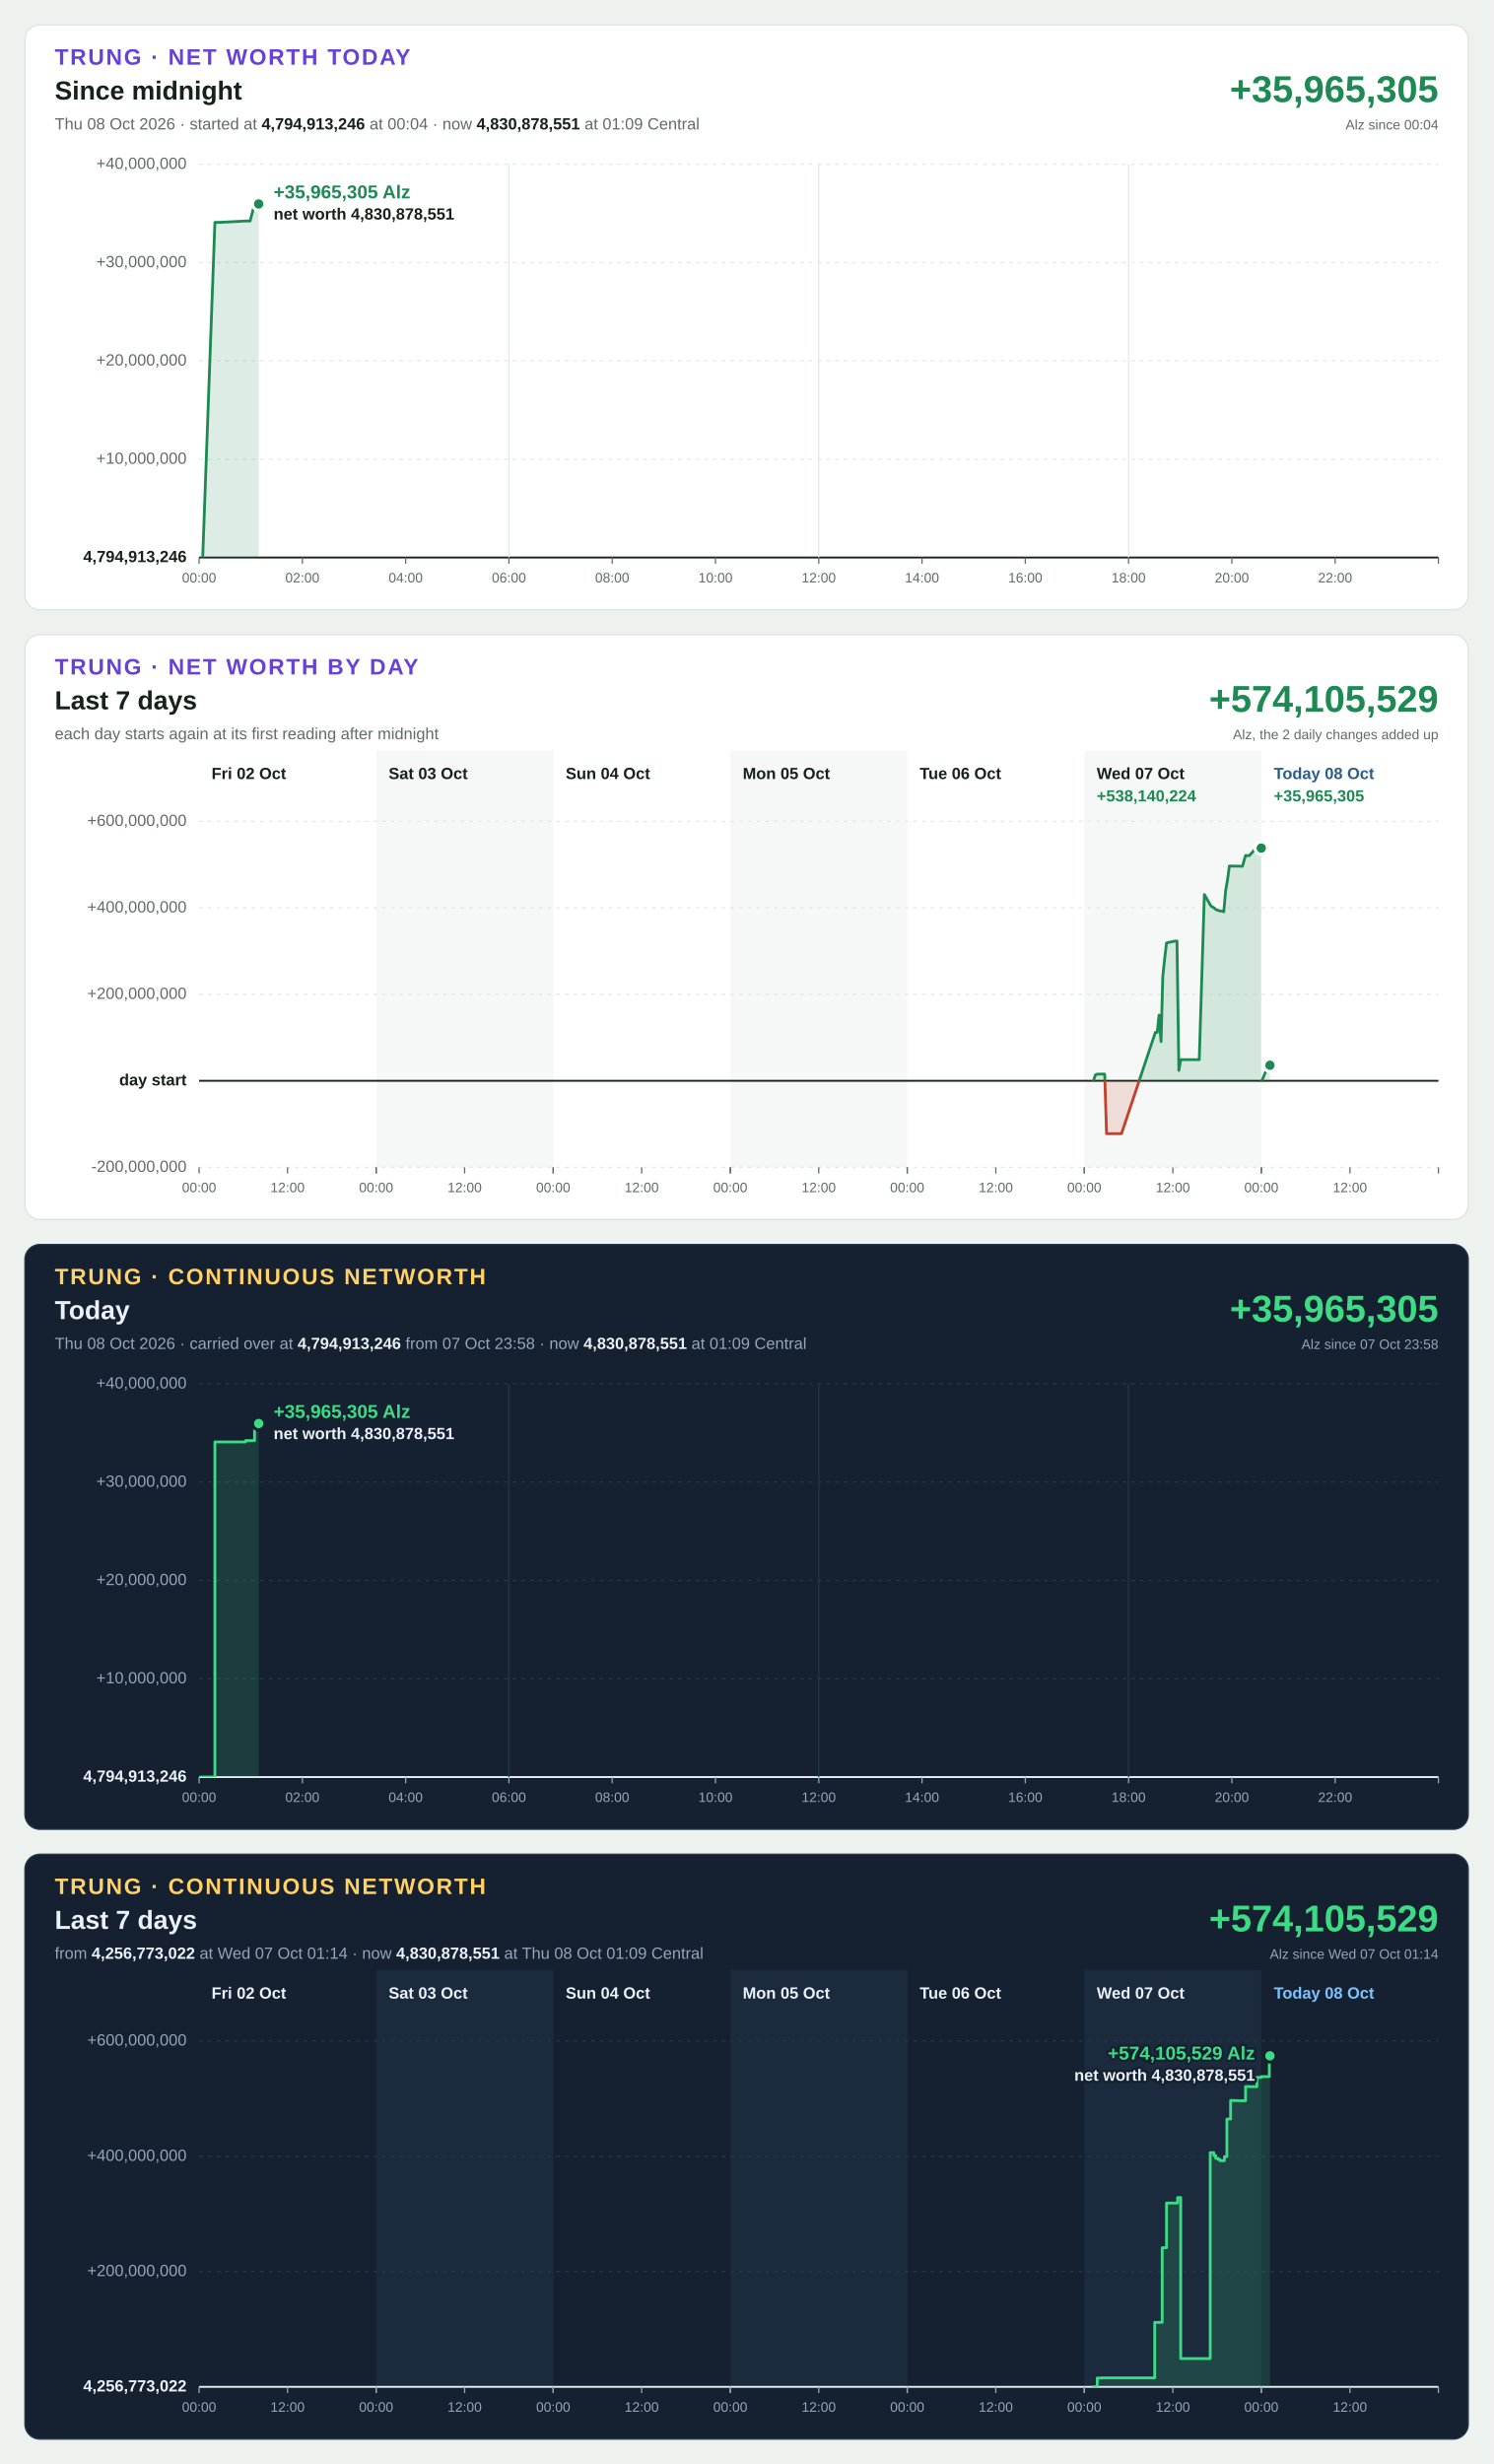
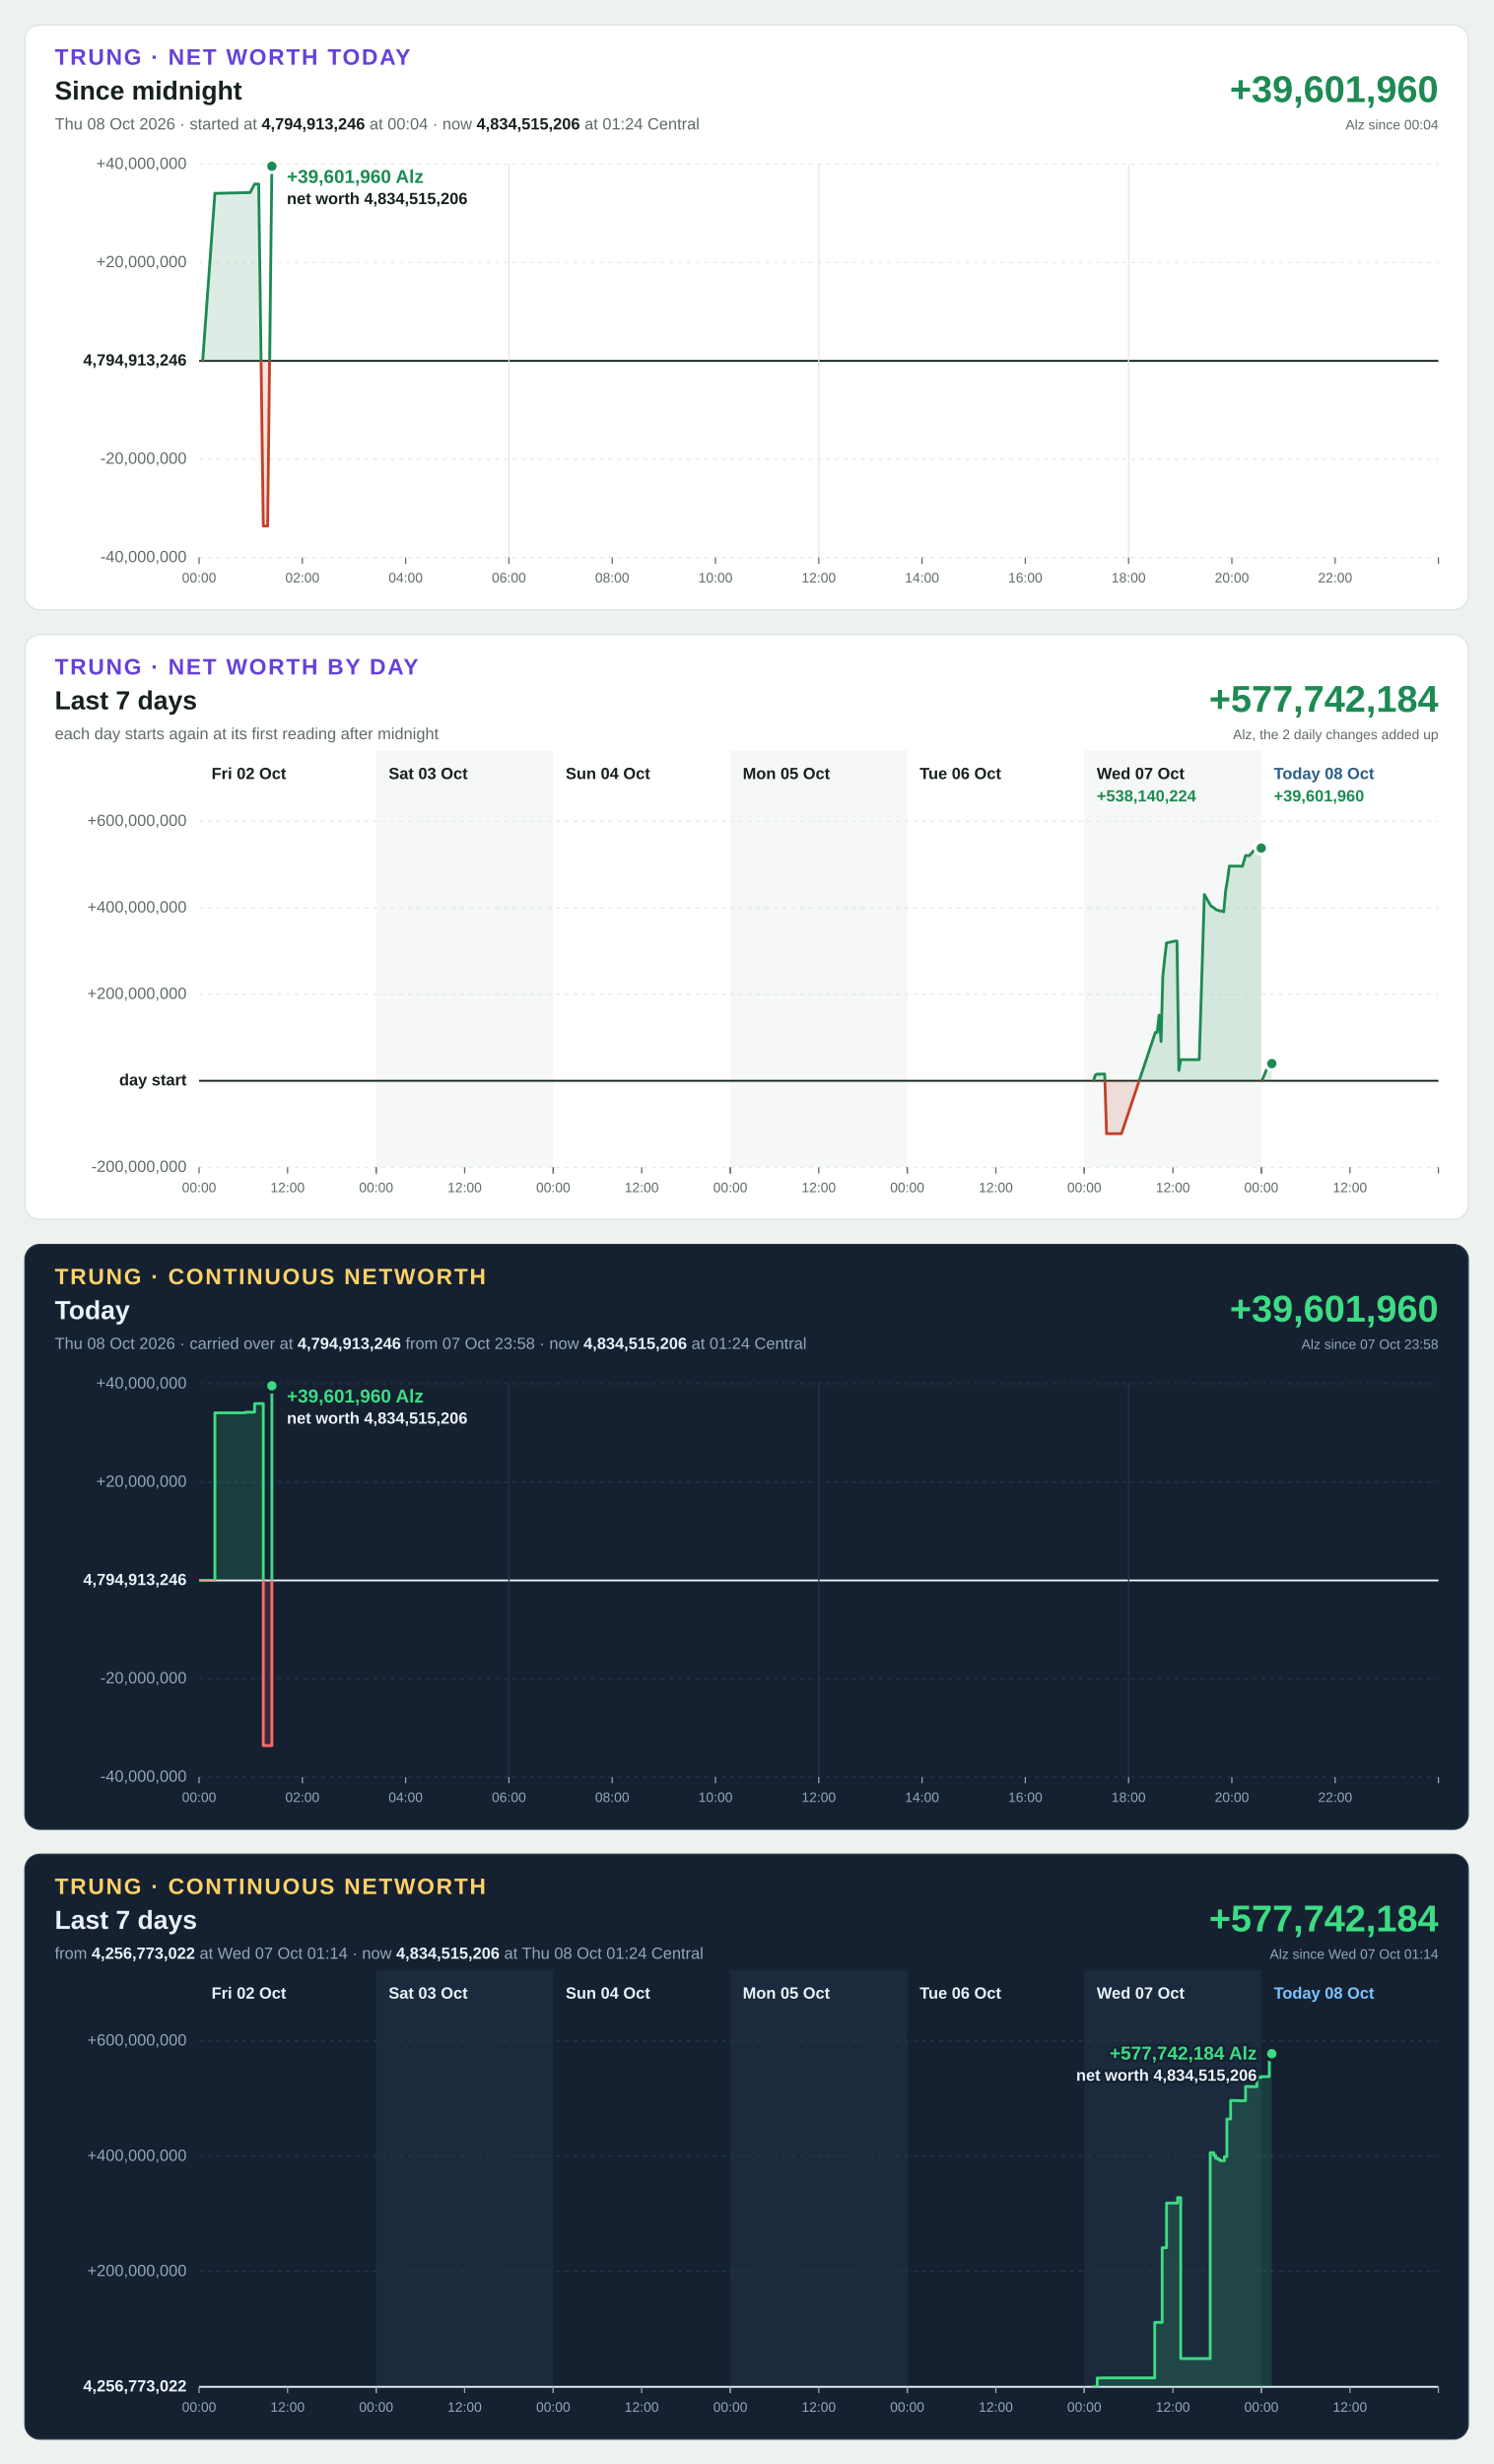
<svg xmlns="http://www.w3.org/2000/svg" width="1200" height="1980" viewBox="0 0 1200 1980" font-family="Segoe UI, Helvetica Neue, Arial, sans-serif" font-size="13" style="font-variant-numeric: tabular-nums">
  <rect width="1200" height="1980" fill="#eef2ef" />
  <g transform="translate(20,20)">
    <rect width="1160" height="470" rx="12" fill="#ffffff" stroke="#dbe3de" />
    <text x="24" y="32" font-size="18" font-weight="700" letter-spacing="1.4" fill="#6741d9">TRUNG · NET WORTH TODAY</text>
    <text x="24" y="60" font-size="21" font-weight="700" fill="#16211b">Since midnight</text>
-     <text x="24" y="84" fill="#5f6b65">Thu 08 Oct 2026 · started at <tspan font-weight="700" fill="#16211b">4,794,913,246</tspan> at 00:04 · now <tspan font-weight="700" fill="#16211b">4,830,878,551</tspan> at 01:09 Central</text>
-     <text x="1136" y="62" font-size="30" font-weight="700" text-anchor="end" fill="#1d8a53">+35,965,305</text>
+     <text x="24" y="84" fill="#5f6b65">Thu 08 Oct 2026 · started at <tspan font-weight="700" fill="#16211b">4,794,913,246</tspan> at 00:04 · now <tspan font-weight="700" fill="#16211b">4,834,515,206</tspan> at 01:24 Central</text>
+     <text x="1136" y="62" font-size="30" font-weight="700" text-anchor="end" fill="#1d8a53">+39,601,960</text>
    <text x="1136" y="84" font-size="11" text-anchor="end" fill="#5f6b65">Alz since 00:04</text>
-     <line x1="140" x2="1136" y1="428.0" y2="428.0" stroke="#16211b" stroke-width="1.5" />
-     <text x="130" y="428.0" text-anchor="end" dominant-baseline="middle" font-weight="700" fill="#16211b">4,794,913,246</text>
+     <line x1="140" x2="1136" y1="428.0" y2="428.0" stroke="#e3e9e5" stroke-width="1" stroke-dasharray="3 4" />
+     <text x="130" y="428.0" text-anchor="end" dominant-baseline="middle" font-weight="400" fill="#5f6b65">-40,000,000</text>
    <line x1="140" x2="1136" y1="349.0" y2="349.0" stroke="#e3e9e5" stroke-width="1" stroke-dasharray="3 4" />
-     <text x="130" y="349.0" text-anchor="end" dominant-baseline="middle" font-weight="400" fill="#5f6b65">+10,000,000</text>
-     <line x1="140" x2="1136" y1="270.0" y2="270.0" stroke="#e3e9e5" stroke-width="1" stroke-dasharray="3 4" />
-     <text x="130" y="270.0" text-anchor="end" dominant-baseline="middle" font-weight="400" fill="#5f6b65">+20,000,000</text>
+     <text x="130" y="349.0" text-anchor="end" dominant-baseline="middle" font-weight="400" fill="#5f6b65">-20,000,000</text>
+     <line x1="140" x2="1136" y1="270.0" y2="270.0" stroke="#16211b" stroke-width="1.5" />
+     <text x="130" y="270.0" text-anchor="end" dominant-baseline="middle" font-weight="700" fill="#16211b">4,794,913,246</text>
    <line x1="140" x2="1136" y1="191.0" y2="191.0" stroke="#e3e9e5" stroke-width="1" stroke-dasharray="3 4" />
-     <text x="130" y="191.0" text-anchor="end" dominant-baseline="middle" font-weight="400" fill="#5f6b65">+30,000,000</text>
+     <text x="130" y="191.0" text-anchor="end" dominant-baseline="middle" font-weight="400" fill="#5f6b65">+20,000,000</text>
    <line x1="140" x2="1136" y1="112.0" y2="112.0" stroke="#e3e9e5" stroke-width="1" stroke-dasharray="3 4" />
    <text x="130" y="112.0" text-anchor="end" dominant-baseline="middle" font-weight="400" fill="#5f6b65">+40,000,000</text>
    <line x1="140.0" x2="140.0" y1="428" y2="433" stroke="#5f6b65" stroke-width="1" />
    <text x="140.0" y="448" font-size="11" text-anchor="middle" fill="#5f6b65">00:00</text>
    <line x1="223.0" x2="223.0" y1="428" y2="433" stroke="#5f6b65" stroke-width="1" />
    <text x="223.0" y="448" font-size="11" text-anchor="middle" fill="#5f6b65">02:00</text>
    <line x1="306.0" x2="306.0" y1="428" y2="433" stroke="#5f6b65" stroke-width="1" />
    <text x="306.0" y="448" font-size="11" text-anchor="middle" fill="#5f6b65">04:00</text>
    <line x1="389.0" x2="389.0" y1="112" y2="428" stroke="#e3e9e5" stroke-width="1" />
    <line x1="389.0" x2="389.0" y1="428" y2="433" stroke="#5f6b65" stroke-width="1" />
    <text x="389.0" y="448" font-size="11" text-anchor="middle" fill="#5f6b65">06:00</text>
    <line x1="472.0" x2="472.0" y1="428" y2="433" stroke="#5f6b65" stroke-width="1" />
    <text x="472.0" y="448" font-size="11" text-anchor="middle" fill="#5f6b65">08:00</text>
    <line x1="555.0" x2="555.0" y1="428" y2="433" stroke="#5f6b65" stroke-width="1" />
    <text x="555.0" y="448" font-size="11" text-anchor="middle" fill="#5f6b65">10:00</text>
    <line x1="638.0" x2="638.0" y1="112" y2="428" stroke="#e3e9e5" stroke-width="1" />
    <line x1="638.0" x2="638.0" y1="428" y2="433" stroke="#5f6b65" stroke-width="1" />
    <text x="638.0" y="448" font-size="11" text-anchor="middle" fill="#5f6b65">12:00</text>
    <line x1="721.0" x2="721.0" y1="428" y2="433" stroke="#5f6b65" stroke-width="1" />
    <text x="721.0" y="448" font-size="11" text-anchor="middle" fill="#5f6b65">14:00</text>
    <line x1="804.0" x2="804.0" y1="428" y2="433" stroke="#5f6b65" stroke-width="1" />
    <text x="804.0" y="448" font-size="11" text-anchor="middle" fill="#5f6b65">16:00</text>
    <line x1="887.0" x2="887.0" y1="112" y2="428" stroke="#e3e9e5" stroke-width="1" />
    <line x1="887.0" x2="887.0" y1="428" y2="433" stroke="#5f6b65" stroke-width="1" />
    <text x="887.0" y="448" font-size="11" text-anchor="middle" fill="#5f6b65">18:00</text>
    <line x1="970.0" x2="970.0" y1="428" y2="433" stroke="#5f6b65" stroke-width="1" />
    <text x="970.0" y="448" font-size="11" text-anchor="middle" fill="#5f6b65">20:00</text>
    <line x1="1053.0" x2="1053.0" y1="428" y2="433" stroke="#5f6b65" stroke-width="1" />
    <text x="1053.0" y="448" font-size="11" text-anchor="middle" fill="#5f6b65">22:00</text>
    <line x1="1136.0" x2="1136.0" y1="428" y2="433" stroke="#5f6b65" stroke-width="1" />
    <defs>
-       <path id="shape-today" d="M142.9 428.0L142.9 428.0L152.7 158.7L156.2 158.7L177.4 157.6L181.0 157.6L184.6 143.9L187.9 143.9L187.9 428.0Z" />
-       <path id="line-today" d="M142.9 428.0L152.7 158.7L156.2 158.7L177.4 157.6L181.0 157.6L184.6 143.9L187.9 143.9" />
+       <path id="shape-today" d="M142.9 270.0L142.9 270.0L152.7 135.3L156.2 135.3L177.4 134.8L181.0 134.8L184.6 127.9L187.9 127.9L191.6 402.7L195.1 402.7L198.5 113.6L198.5 270.0Z" />
+       <path id="line-today" d="M142.9 270.0L152.7 135.3L156.2 135.3L177.4 134.8L181.0 134.8L184.6 127.9L187.9 127.9L191.6 402.7L195.1 402.7L198.5 113.6" />
      <clipPath id="up-today">
-         <rect x="140" y="112" width="996" height="316.0" />
+         <rect x="140" y="112" width="996" height="158.0" />
      </clipPath>
      <clipPath id="down-today">
-         <rect x="140" y="428.0" width="996" height="0.0" />
+         <rect x="140" y="270.0" width="996" height="158.0" />
      </clipPath>
    </defs>
    <use href="#shape-today" fill="#1d8a53" fill-opacity="0.15" clip-path="url(#up-today)" />
    <use href="#line-today" fill="none" stroke="#1d8a53" stroke-width="2.25" stroke-linejoin="round" stroke-linecap="round" clip-path="url(#up-today)" />
    <use href="#shape-today" fill="#c4402b" fill-opacity="0.15" clip-path="url(#down-today)" />
    <use href="#line-today" fill="none" stroke="#c4402b" stroke-width="2.25" stroke-linejoin="round" stroke-linecap="round" clip-path="url(#down-today)" />
-     <circle cx="187.9" cy="143.9" r="5" fill="#1d8a53" stroke="#ffffff" stroke-width="2.5" />
-     <text x="199.9" y="139.4" text-anchor="start" font-size="15" font-weight="700" fill="#1d8a53" stroke="#ffffff" stroke-width="4" stroke-linejoin="round" paint-order="stroke">+35,965,305 Alz</text>
-     <text x="199.9" y="156.4" text-anchor="start" font-size="13" font-weight="600" fill="#16211b" stroke="#ffffff" stroke-width="4" stroke-linejoin="round" paint-order="stroke">net worth 4,830,878,551</text>
+     <circle cx="198.5" cy="113.6" r="5" fill="#1d8a53" stroke="#ffffff" stroke-width="2.5" />
+     <text x="210.5" y="127.0" text-anchor="start" font-size="15" font-weight="700" fill="#1d8a53" stroke="#ffffff" stroke-width="4" stroke-linejoin="round" paint-order="stroke">+39,601,960 Alz</text>
+     <text x="210.5" y="144.0" text-anchor="start" font-size="13" font-weight="600" fill="#16211b" stroke="#ffffff" stroke-width="4" stroke-linejoin="round" paint-order="stroke">net worth 4,834,515,206</text>
  </g>
  <g transform="translate(20,510)">
    <rect width="1160" height="470" rx="12" fill="#ffffff" stroke="#dbe3de" />
    <text x="24" y="32" font-size="18" font-weight="700" letter-spacing="1.4" fill="#6741d9">TRUNG · NET WORTH BY DAY</text>
    <text x="24" y="60" font-size="21" font-weight="700" fill="#16211b">Last 7 days</text>
    <text x="24" y="84" fill="#5f6b65">each day starts again at its first reading after midnight</text>
-     <text x="1136" y="62" font-size="30" font-weight="700" text-anchor="end" fill="#1d8a53">+574,105,529</text>
+     <text x="1136" y="62" font-size="30" font-weight="700" text-anchor="end" fill="#1d8a53">+577,742,184</text>
    <text x="1136" y="84" font-size="11" text-anchor="end" fill="#5f6b65">Alz, the 2 daily changes added up</text>
    <rect x="282.3" y="93" width="142.3" height="335" fill="#f5f8f6" />
    <rect x="566.9" y="93" width="142.3" height="335" fill="#f5f8f6" />
    <rect x="851.4" y="93" width="142.3" height="335" fill="#f5f8f6" />
    <line x1="140" x2="1136" y1="428.0" y2="428.0" stroke="#e3e9e5" stroke-width="1" stroke-dasharray="3 4" />
    <text x="130" y="428.0" text-anchor="end" dominant-baseline="middle" font-weight="400" fill="#5f6b65">-200,000,000</text>
    <line x1="140" x2="1136" y1="358.5" y2="358.5" stroke="#16211b" stroke-width="1.5" />
    <text x="130" y="358.5" text-anchor="end" dominant-baseline="middle" font-weight="700" fill="#16211b">day start</text>
    <line x1="140" x2="1136" y1="289.0" y2="289.0" stroke="#e3e9e5" stroke-width="1" stroke-dasharray="3 4" />
    <text x="130" y="289.0" text-anchor="end" dominant-baseline="middle" font-weight="400" fill="#5f6b65">+200,000,000</text>
    <line x1="140" x2="1136" y1="219.5" y2="219.5" stroke="#e3e9e5" stroke-width="1" stroke-dasharray="3 4" />
    <text x="130" y="219.5" text-anchor="end" dominant-baseline="middle" font-weight="400" fill="#5f6b65">+400,000,000</text>
    <line x1="140" x2="1136" y1="150.0" y2="150.0" stroke="#e3e9e5" stroke-width="1" stroke-dasharray="3 4" />
    <text x="130" y="150.0" text-anchor="end" dominant-baseline="middle" font-weight="400" fill="#5f6b65">+600,000,000</text>
    <text x="150.0" y="116" font-weight="700" fill="#16211b">Fri 02 Oct</text>
    <line x1="140.0" x2="140.0" y1="428" y2="433" stroke="#5f6b65" stroke-width="1" />
    <text x="140.0" y="448" font-size="11" text-anchor="middle" fill="#5f6b65">00:00</text>
    <line x1="211.1" x2="211.1" y1="428" y2="433" stroke="#5f6b65" stroke-width="1" />
    <text x="211.1" y="448" font-size="11" text-anchor="middle" fill="#5f6b65">12:00</text>
    <line x1="282.3" x2="282.3" y1="428" y2="433" stroke="#5f6b65" stroke-width="1" />
    <text x="292.3" y="116" font-weight="700" fill="#16211b">Sat 03 Oct</text>
    <line x1="282.3" x2="282.3" y1="428" y2="433" stroke="#5f6b65" stroke-width="1" />
    <text x="282.3" y="448" font-size="11" text-anchor="middle" fill="#5f6b65">00:00</text>
    <line x1="353.4" x2="353.4" y1="428" y2="433" stroke="#5f6b65" stroke-width="1" />
    <text x="353.4" y="448" font-size="11" text-anchor="middle" fill="#5f6b65">12:00</text>
    <line x1="424.6" x2="424.6" y1="428" y2="433" stroke="#5f6b65" stroke-width="1" />
    <text x="434.6" y="116" font-weight="700" fill="#16211b">Sun 04 Oct</text>
    <line x1="424.6" x2="424.6" y1="428" y2="433" stroke="#5f6b65" stroke-width="1" />
    <text x="424.6" y="448" font-size="11" text-anchor="middle" fill="#5f6b65">00:00</text>
    <line x1="495.7" x2="495.7" y1="428" y2="433" stroke="#5f6b65" stroke-width="1" />
    <text x="495.7" y="448" font-size="11" text-anchor="middle" fill="#5f6b65">12:00</text>
    <line x1="566.9" x2="566.9" y1="428" y2="433" stroke="#5f6b65" stroke-width="1" />
    <text x="576.9" y="116" font-weight="700" fill="#16211b">Mon 05 Oct</text>
    <line x1="566.9" x2="566.9" y1="428" y2="433" stroke="#5f6b65" stroke-width="1" />
    <text x="566.9" y="448" font-size="11" text-anchor="middle" fill="#5f6b65">00:00</text>
    <line x1="638.0" x2="638.0" y1="428" y2="433" stroke="#5f6b65" stroke-width="1" />
    <text x="638.0" y="448" font-size="11" text-anchor="middle" fill="#5f6b65">12:00</text>
    <line x1="709.1" x2="709.1" y1="428" y2="433" stroke="#5f6b65" stroke-width="1" />
    <text x="719.1" y="116" font-weight="700" fill="#16211b">Tue 06 Oct</text>
    <line x1="709.1" x2="709.1" y1="428" y2="433" stroke="#5f6b65" stroke-width="1" />
    <text x="709.1" y="448" font-size="11" text-anchor="middle" fill="#5f6b65">00:00</text>
    <line x1="780.3" x2="780.3" y1="428" y2="433" stroke="#5f6b65" stroke-width="1" />
    <text x="780.3" y="448" font-size="11" text-anchor="middle" fill="#5f6b65">12:00</text>
    <line x1="851.4" x2="851.4" y1="428" y2="433" stroke="#5f6b65" stroke-width="1" />
    <text x="861.4" y="116" font-weight="700" fill="#16211b">Wed 07 Oct</text>
    <line x1="851.4" x2="851.4" y1="428" y2="433" stroke="#5f6b65" stroke-width="1" />
    <text x="851.4" y="448" font-size="11" text-anchor="middle" fill="#5f6b65">00:00</text>
    <line x1="922.6" x2="922.6" y1="428" y2="433" stroke="#5f6b65" stroke-width="1" />
    <text x="922.6" y="448" font-size="11" text-anchor="middle" fill="#5f6b65">12:00</text>
    <line x1="993.7" x2="993.7" y1="428" y2="433" stroke="#5f6b65" stroke-width="1" />
    <text x="861.4" y="134" font-weight="700" fill="#1d8a53">+538,140,224</text>
    <defs>
      <path id="shape-day5" d="M858.8 358.5L858.8 358.5L860.3 353.8L861.8 353.1L863.3 353.2L864.8 353.1L866.3 353.1L867.8 353.1L869.3 401.0L870.8 401.0L872.3 401.0L873.8 401.0L875.3 401.0L876.8 401.0L878.3 401.0L879.8 401.0L881.3 401.0L908.5 319.6L910.0 319.6L911.5 305.7L913.1 327.0L914.5 274.7L916.0 260.4L917.5 247.7L924.4 246.2L925.9 246.2L927.4 350.2L928.9 341.5L930.4 341.5L931.9 341.5L933.4 341.5L934.9 341.5L936.4 341.5L937.9 341.5L939.3 341.5L940.8 341.5L942.3 341.5L943.8 341.5L947.9 208.8L953.1 217.9L956.0 219.8L957.5 221.1L959.0 221.5L960.5 222.1L962.0 222.0L963.5 222.7L965.0 205.7L966.5 197.1L968.0 185.9L969.5 185.9L971.0 186.0L972.5 186.0L974.0 186.0L975.5 186.0L977.1 186.1L978.5 186.1L981.0 177.5L982.5 177.5L984.0 177.6L989.1 171.9L990.6 172.0L992.1 172.3L993.6 171.5L993.6 358.5Z" />
      <path id="line-day5" d="M858.8 358.5L860.3 353.8L861.8 353.1L863.3 353.2L864.8 353.1L866.3 353.1L867.8 353.1L869.3 401.0L870.8 401.0L872.3 401.0L873.8 401.0L875.3 401.0L876.8 401.0L878.3 401.0L879.8 401.0L881.3 401.0L908.5 319.6L910.0 319.6L911.5 305.7L913.1 327.0L914.5 274.7L916.0 260.4L917.5 247.7L924.4 246.2L925.9 246.2L927.4 350.2L928.9 341.5L930.4 341.5L931.9 341.5L933.4 341.5L934.9 341.5L936.4 341.5L937.9 341.5L939.3 341.5L940.8 341.5L942.3 341.5L943.8 341.5L947.9 208.8L953.1 217.9L956.0 219.8L957.5 221.1L959.0 221.5L960.5 222.1L962.0 222.0L963.5 222.7L965.0 205.7L966.5 197.1L968.0 185.9L969.5 185.9L971.0 186.0L972.5 186.0L974.0 186.0L975.5 186.0L977.1 186.1L978.5 186.1L981.0 177.5L982.5 177.5L984.0 177.6L989.1 171.9L990.6 172.0L992.1 172.3L993.6 171.5" />
      <clipPath id="up-day5">
        <rect x="140" y="150" width="996" height="208.5" />
      </clipPath>
      <clipPath id="down-day5">
        <rect x="140" y="358.5" width="996" height="69.5" />
      </clipPath>
    </defs>
    <use href="#shape-day5" fill="#1d8a53" fill-opacity="0.15" clip-path="url(#up-day5)" />
    <use href="#line-day5" fill="none" stroke="#1d8a53" stroke-width="2.25" stroke-linejoin="round" stroke-linecap="round" clip-path="url(#up-day5)" />
    <use href="#shape-day5" fill="#c4402b" fill-opacity="0.15" clip-path="url(#down-day5)" />
    <use href="#line-day5" fill="none" stroke="#c4402b" stroke-width="2.25" stroke-linejoin="round" stroke-linecap="round" clip-path="url(#down-day5)" />
    <circle cx="993.6" cy="171.5" r="5" fill="#1d8a53" stroke="#ffffff" stroke-width="2.5" />
    <text x="1003.7" y="116" font-weight="700" fill="#2b5d87">Today 08 Oct</text>
    <line x1="993.7" x2="993.7" y1="428" y2="433" stroke="#5f6b65" stroke-width="1" />
    <text x="993.7" y="448" font-size="11" text-anchor="middle" fill="#5f6b65">00:00</text>
    <line x1="1064.9" x2="1064.9" y1="428" y2="433" stroke="#5f6b65" stroke-width="1" />
    <text x="1064.9" y="448" font-size="11" text-anchor="middle" fill="#5f6b65">12:00</text>
    <line x1="1136.0" x2="1136.0" y1="428" y2="433" stroke="#5f6b65" stroke-width="1" />
-     <text x="1003.7" y="134" font-weight="700" fill="#1d8a53">+35,965,305</text>
-     <defs>
-       <path id="shape-day6" d="M994.1 358.5L994.1 358.5L999.1 346.6L1000.6 346.0L1000.6 358.5Z" />
-       <path id="line-day6" d="M994.1 358.5L999.1 346.6L1000.6 346.0" />
+     <text x="1003.7" y="134" font-weight="700" fill="#1d8a53">+39,601,960</text>
+     <defs>
+       <path id="shape-day6" d="M994.1 358.5L994.1 358.5L999.1 346.6L1000.6 346.0L1002.1 344.7L1002.1 358.5Z" />
+       <path id="line-day6" d="M994.1 358.5L999.1 346.6L1000.6 346.0L1002.1 344.7" />
      <clipPath id="up-day6">
        <rect x="140" y="150" width="996" height="208.5" />
      </clipPath>
      <clipPath id="down-day6">
        <rect x="140" y="358.5" width="996" height="69.5" />
      </clipPath>
    </defs>
    <use href="#shape-day6" fill="#1d8a53" fill-opacity="0.15" clip-path="url(#up-day6)" />
    <use href="#line-day6" fill="none" stroke="#1d8a53" stroke-width="2.25" stroke-linejoin="round" stroke-linecap="round" clip-path="url(#up-day6)" />
    <use href="#shape-day6" fill="#c4402b" fill-opacity="0.15" clip-path="url(#down-day6)" />
    <use href="#line-day6" fill="none" stroke="#c4402b" stroke-width="2.25" stroke-linejoin="round" stroke-linecap="round" clip-path="url(#down-day6)" />
-     <circle cx="1000.6" cy="346.0" r="5" fill="#1d8a53" stroke="#ffffff" stroke-width="2.5" />
+     <circle cx="1002.1" cy="344.7" r="5" fill="#1d8a53" stroke="#ffffff" stroke-width="2.5" />
  </g>
  <g transform="translate(20,1000)">
    <rect width="1160" height="470" rx="12" fill="#152131" stroke="#24364a" />
    <text x="24" y="32" font-size="18" font-weight="700" letter-spacing="1.4" fill="#ffd166">TRUNG · CONTINUOUS NETWORTH</text>
    <text x="24" y="60" font-size="21" font-weight="700" fill="#eaf1f8">Today</text>
-     <text x="24" y="84" fill="#93a6ba">Thu 08 Oct 2026 · carried over at <tspan font-weight="700" fill="#eaf1f8">4,794,913,246</tspan> from 07 Oct 23:58 · now <tspan font-weight="700" fill="#eaf1f8">4,830,878,551</tspan> at 01:09 Central</text>
-     <text x="1136" y="62" font-size="30" font-weight="700" text-anchor="end" fill="#3ddc84">+35,965,305</text>
+     <text x="24" y="84" fill="#93a6ba">Thu 08 Oct 2026 · carried over at <tspan font-weight="700" fill="#eaf1f8">4,794,913,246</tspan> from 07 Oct 23:58 · now <tspan font-weight="700" fill="#eaf1f8">4,834,515,206</tspan> at 01:24 Central</text>
+     <text x="1136" y="62" font-size="30" font-weight="700" text-anchor="end" fill="#3ddc84">+39,601,960</text>
    <text x="1136" y="84" font-size="11" text-anchor="end" fill="#93a6ba">Alz since 07 Oct 23:58</text>
-     <line x1="140" x2="1136" y1="428.0" y2="428.0" stroke="#eaf1f8" stroke-width="1.5" />
-     <text x="130" y="428.0" text-anchor="end" dominant-baseline="middle" font-weight="700" fill="#eaf1f8">4,794,913,246</text>
+     <line x1="140" x2="1136" y1="428.0" y2="428.0" stroke="#243548" stroke-width="1" stroke-dasharray="3 4" />
+     <text x="130" y="428.0" text-anchor="end" dominant-baseline="middle" font-weight="400" fill="#93a6ba">-40,000,000</text>
    <line x1="140" x2="1136" y1="349.0" y2="349.0" stroke="#243548" stroke-width="1" stroke-dasharray="3 4" />
-     <text x="130" y="349.0" text-anchor="end" dominant-baseline="middle" font-weight="400" fill="#93a6ba">+10,000,000</text>
-     <line x1="140" x2="1136" y1="270.0" y2="270.0" stroke="#243548" stroke-width="1" stroke-dasharray="3 4" />
-     <text x="130" y="270.0" text-anchor="end" dominant-baseline="middle" font-weight="400" fill="#93a6ba">+20,000,000</text>
+     <text x="130" y="349.0" text-anchor="end" dominant-baseline="middle" font-weight="400" fill="#93a6ba">-20,000,000</text>
+     <line x1="140" x2="1136" y1="270.0" y2="270.0" stroke="#eaf1f8" stroke-width="1.5" />
+     <text x="130" y="270.0" text-anchor="end" dominant-baseline="middle" font-weight="700" fill="#eaf1f8">4,794,913,246</text>
    <line x1="140" x2="1136" y1="191.0" y2="191.0" stroke="#243548" stroke-width="1" stroke-dasharray="3 4" />
-     <text x="130" y="191.0" text-anchor="end" dominant-baseline="middle" font-weight="400" fill="#93a6ba">+30,000,000</text>
+     <text x="130" y="191.0" text-anchor="end" dominant-baseline="middle" font-weight="400" fill="#93a6ba">+20,000,000</text>
    <line x1="140" x2="1136" y1="112.0" y2="112.0" stroke="#243548" stroke-width="1" stroke-dasharray="3 4" />
    <text x="130" y="112.0" text-anchor="end" dominant-baseline="middle" font-weight="400" fill="#93a6ba">+40,000,000</text>
    <line x1="140.0" x2="140.0" y1="428" y2="433" stroke="#93a6ba" stroke-width="1" />
    <text x="140.0" y="448" font-size="11" text-anchor="middle" fill="#93a6ba">00:00</text>
    <line x1="223.0" x2="223.0" y1="428" y2="433" stroke="#93a6ba" stroke-width="1" />
    <text x="223.0" y="448" font-size="11" text-anchor="middle" fill="#93a6ba">02:00</text>
    <line x1="306.0" x2="306.0" y1="428" y2="433" stroke="#93a6ba" stroke-width="1" />
    <text x="306.0" y="448" font-size="11" text-anchor="middle" fill="#93a6ba">04:00</text>
    <line x1="389.0" x2="389.0" y1="112" y2="428" stroke="#243548" stroke-width="1" />
    <line x1="389.0" x2="389.0" y1="428" y2="433" stroke="#93a6ba" stroke-width="1" />
    <text x="389.0" y="448" font-size="11" text-anchor="middle" fill="#93a6ba">06:00</text>
    <line x1="472.0" x2="472.0" y1="428" y2="433" stroke="#93a6ba" stroke-width="1" />
    <text x="472.0" y="448" font-size="11" text-anchor="middle" fill="#93a6ba">08:00</text>
    <line x1="555.0" x2="555.0" y1="428" y2="433" stroke="#93a6ba" stroke-width="1" />
    <text x="555.0" y="448" font-size="11" text-anchor="middle" fill="#93a6ba">10:00</text>
    <line x1="638.0" x2="638.0" y1="112" y2="428" stroke="#243548" stroke-width="1" />
    <line x1="638.0" x2="638.0" y1="428" y2="433" stroke="#93a6ba" stroke-width="1" />
    <text x="638.0" y="448" font-size="11" text-anchor="middle" fill="#93a6ba">12:00</text>
    <line x1="721.0" x2="721.0" y1="428" y2="433" stroke="#93a6ba" stroke-width="1" />
    <text x="721.0" y="448" font-size="11" text-anchor="middle" fill="#93a6ba">14:00</text>
    <line x1="804.0" x2="804.0" y1="428" y2="433" stroke="#93a6ba" stroke-width="1" />
    <text x="804.0" y="448" font-size="11" text-anchor="middle" fill="#93a6ba">16:00</text>
    <line x1="887.0" x2="887.0" y1="112" y2="428" stroke="#243548" stroke-width="1" />
    <line x1="887.0" x2="887.0" y1="428" y2="433" stroke="#93a6ba" stroke-width="1" />
    <text x="887.0" y="448" font-size="11" text-anchor="middle" fill="#93a6ba">18:00</text>
    <line x1="970.0" x2="970.0" y1="428" y2="433" stroke="#93a6ba" stroke-width="1" />
    <text x="970.0" y="448" font-size="11" text-anchor="middle" fill="#93a6ba">20:00</text>
    <line x1="1053.0" x2="1053.0" y1="428" y2="433" stroke="#93a6ba" stroke-width="1" />
    <text x="1053.0" y="448" font-size="11" text-anchor="middle" fill="#93a6ba">22:00</text>
    <line x1="1136.0" x2="1136.0" y1="428" y2="433" stroke="#93a6ba" stroke-width="1" />
    <defs>
-       <path id="shape-flow-today" d="M140.0 428.0L140.0 428.0L152.7 428.0L152.7 158.7L177.4 158.7L177.4 157.6L184.6 157.6L184.6 143.9L187.9 143.9L187.9 143.9L187.9 428.0Z" />
-       <path id="line-flow-today" d="M140.0 428.0L152.7 428.0L152.7 158.7L177.4 158.7L177.4 157.6L184.6 157.6L184.6 143.9L187.9 143.9L187.9 143.9" />
+       <path id="shape-flow-today" d="M140.0 270.0L140.0 270.0L152.7 270.0L152.7 135.3L177.4 135.3L177.4 134.8L184.6 134.8L184.6 127.9L191.6 127.9L191.6 402.7L198.5 402.7L198.5 113.6L198.5 270.0Z" />
+       <path id="line-flow-today" d="M140.0 270.0L152.7 270.0L152.7 135.3L177.4 135.3L177.4 134.8L184.6 134.8L184.6 127.9L191.6 127.9L191.6 402.7L198.5 402.7L198.5 113.6" />
      <clipPath id="up-flow-today">
-         <rect x="140" y="112" width="996" height="316.0" />
+         <rect x="140" y="112" width="996" height="158.0" />
      </clipPath>
      <clipPath id="down-flow-today">
-         <rect x="140" y="428.0" width="996" height="0.0" />
+         <rect x="140" y="270.0" width="996" height="158.0" />
      </clipPath>
    </defs>
    <use href="#shape-flow-today" fill="#3ddc84" fill-opacity="0.15" clip-path="url(#up-flow-today)" />
    <use href="#line-flow-today" fill="none" stroke="#3ddc84" stroke-width="2.25" stroke-linejoin="round" stroke-linecap="round" clip-path="url(#up-flow-today)" />
    <use href="#shape-flow-today" fill="#ff6b6b" fill-opacity="0.15" clip-path="url(#down-flow-today)" />
    <use href="#line-flow-today" fill="none" stroke="#ff6b6b" stroke-width="2.25" stroke-linejoin="round" stroke-linecap="round" clip-path="url(#down-flow-today)" />
-     <circle cx="187.9" cy="143.9" r="5" fill="#3ddc84" stroke="#152131" stroke-width="2.5" />
-     <text x="199.9" y="139.4" text-anchor="start" font-size="15" font-weight="700" fill="#3ddc84" stroke="#152131" stroke-width="4" stroke-linejoin="round" paint-order="stroke">+35,965,305 Alz</text>
-     <text x="199.9" y="156.4" text-anchor="start" font-size="13" font-weight="600" fill="#eaf1f8" stroke="#152131" stroke-width="4" stroke-linejoin="round" paint-order="stroke">net worth 4,830,878,551</text>
+     <circle cx="198.5" cy="113.6" r="5" fill="#3ddc84" stroke="#152131" stroke-width="2.5" />
+     <text x="210.5" y="127.0" text-anchor="start" font-size="15" font-weight="700" fill="#3ddc84" stroke="#152131" stroke-width="4" stroke-linejoin="round" paint-order="stroke">+39,601,960 Alz</text>
+     <text x="210.5" y="144.0" text-anchor="start" font-size="13" font-weight="600" fill="#eaf1f8" stroke="#152131" stroke-width="4" stroke-linejoin="round" paint-order="stroke">net worth 4,834,515,206</text>
  </g>
  <g transform="translate(20,1490)">
    <rect width="1160" height="470" rx="12" fill="#152131" stroke="#24364a" />
    <text x="24" y="32" font-size="18" font-weight="700" letter-spacing="1.4" fill="#ffd166">TRUNG · CONTINUOUS NETWORTH</text>
    <text x="24" y="60" font-size="21" font-weight="700" fill="#eaf1f8">Last 7 days</text>
-     <text x="24" y="84" fill="#93a6ba">from <tspan font-weight="700" fill="#eaf1f8">4,256,773,022</tspan> at Wed 07 Oct 01:14 · now <tspan font-weight="700" fill="#eaf1f8">4,830,878,551</tspan> at Thu 08 Oct 01:09 Central</text>
-     <text x="1136" y="62" font-size="30" font-weight="700" text-anchor="end" fill="#3ddc84">+574,105,529</text>
+     <text x="24" y="84" fill="#93a6ba">from <tspan font-weight="700" fill="#eaf1f8">4,256,773,022</tspan> at Wed 07 Oct 01:14 · now <tspan font-weight="700" fill="#eaf1f8">4,834,515,206</tspan> at Thu 08 Oct 01:24 Central</text>
+     <text x="1136" y="62" font-size="30" font-weight="700" text-anchor="end" fill="#3ddc84">+577,742,184</text>
    <text x="1136" y="84" font-size="11" text-anchor="end" fill="#93a6ba">Alz since Wed 07 Oct 01:14</text>
    <rect x="282.3" y="93" width="142.3" height="335" fill="#1b2b3d" />
    <rect x="566.9" y="93" width="142.3" height="335" fill="#1b2b3d" />
    <rect x="851.4" y="93" width="142.3" height="335" fill="#1b2b3d" />
    <line x1="140" x2="1136" y1="428.0" y2="428.0" stroke="#eaf1f8" stroke-width="1.5" />
    <text x="130" y="428.0" text-anchor="end" dominant-baseline="middle" font-weight="700" fill="#eaf1f8">4,256,773,022</text>
    <line x1="140" x2="1136" y1="335.3" y2="335.3" stroke="#243548" stroke-width="1" stroke-dasharray="3 4" />
    <text x="130" y="335.3" text-anchor="end" dominant-baseline="middle" font-weight="400" fill="#93a6ba">+200,000,000</text>
    <line x1="140" x2="1136" y1="242.7" y2="242.7" stroke="#243548" stroke-width="1" stroke-dasharray="3 4" />
    <text x="130" y="242.7" text-anchor="end" dominant-baseline="middle" font-weight="400" fill="#93a6ba">+400,000,000</text>
    <line x1="140" x2="1136" y1="150.0" y2="150.0" stroke="#243548" stroke-width="1" stroke-dasharray="3 4" />
    <text x="130" y="150.0" text-anchor="end" dominant-baseline="middle" font-weight="400" fill="#93a6ba">+600,000,000</text>
    <text x="150.0" y="116" font-weight="700" fill="#eaf1f8">Fri 02 Oct</text>
    <line x1="140.0" x2="140.0" y1="428" y2="433" stroke="#93a6ba" stroke-width="1" />
    <text x="140.0" y="448" font-size="11" text-anchor="middle" fill="#93a6ba">00:00</text>
    <line x1="211.1" x2="211.1" y1="428" y2="433" stroke="#93a6ba" stroke-width="1" />
    <text x="211.1" y="448" font-size="11" text-anchor="middle" fill="#93a6ba">12:00</text>
    <line x1="282.3" x2="282.3" y1="428" y2="433" stroke="#93a6ba" stroke-width="1" />
    <text x="292.3" y="116" font-weight="700" fill="#eaf1f8">Sat 03 Oct</text>
    <line x1="282.3" x2="282.3" y1="428" y2="433" stroke="#93a6ba" stroke-width="1" />
    <text x="282.3" y="448" font-size="11" text-anchor="middle" fill="#93a6ba">00:00</text>
    <line x1="353.4" x2="353.4" y1="428" y2="433" stroke="#93a6ba" stroke-width="1" />
    <text x="353.4" y="448" font-size="11" text-anchor="middle" fill="#93a6ba">12:00</text>
    <line x1="424.6" x2="424.6" y1="428" y2="433" stroke="#93a6ba" stroke-width="1" />
    <text x="434.6" y="116" font-weight="700" fill="#eaf1f8">Sun 04 Oct</text>
    <line x1="424.6" x2="424.6" y1="428" y2="433" stroke="#93a6ba" stroke-width="1" />
    <text x="424.6" y="448" font-size="11" text-anchor="middle" fill="#93a6ba">00:00</text>
    <line x1="495.7" x2="495.7" y1="428" y2="433" stroke="#93a6ba" stroke-width="1" />
    <text x="495.7" y="448" font-size="11" text-anchor="middle" fill="#93a6ba">12:00</text>
    <line x1="566.9" x2="566.9" y1="428" y2="433" stroke="#93a6ba" stroke-width="1" />
    <text x="576.9" y="116" font-weight="700" fill="#eaf1f8">Mon 05 Oct</text>
    <line x1="566.9" x2="566.9" y1="428" y2="433" stroke="#93a6ba" stroke-width="1" />
    <text x="566.9" y="448" font-size="11" text-anchor="middle" fill="#93a6ba">00:00</text>
    <line x1="638.0" x2="638.0" y1="428" y2="433" stroke="#93a6ba" stroke-width="1" />
    <text x="638.0" y="448" font-size="11" text-anchor="middle" fill="#93a6ba">12:00</text>
    <line x1="709.1" x2="709.1" y1="428" y2="433" stroke="#93a6ba" stroke-width="1" />
    <text x="719.1" y="116" font-weight="700" fill="#eaf1f8">Tue 06 Oct</text>
    <line x1="709.1" x2="709.1" y1="428" y2="433" stroke="#93a6ba" stroke-width="1" />
    <text x="709.1" y="448" font-size="11" text-anchor="middle" fill="#93a6ba">00:00</text>
    <line x1="780.3" x2="780.3" y1="428" y2="433" stroke="#93a6ba" stroke-width="1" />
    <text x="780.3" y="448" font-size="11" text-anchor="middle" fill="#93a6ba">12:00</text>
    <line x1="851.4" x2="851.4" y1="428" y2="433" stroke="#93a6ba" stroke-width="1" />
    <text x="861.4" y="116" font-weight="700" fill="#eaf1f8">Wed 07 Oct</text>
    <line x1="851.4" x2="851.4" y1="428" y2="433" stroke="#93a6ba" stroke-width="1" />
    <text x="851.4" y="448" font-size="11" text-anchor="middle" fill="#93a6ba">00:00</text>
    <line x1="922.6" x2="922.6" y1="428" y2="433" stroke="#93a6ba" stroke-width="1" />
    <text x="922.6" y="448" font-size="11" text-anchor="middle" fill="#93a6ba">12:00</text>
    <line x1="993.7" x2="993.7" y1="428" y2="433" stroke="#93a6ba" stroke-width="1" />
    <text x="1003.7" y="116" font-weight="700" fill="#7cc4ff">Today 08 Oct</text>
    <line x1="993.7" x2="993.7" y1="428" y2="433" stroke="#93a6ba" stroke-width="1" />
    <text x="993.7" y="448" font-size="11" text-anchor="middle" fill="#93a6ba">00:00</text>
    <line x1="1064.9" x2="1064.9" y1="428" y2="433" stroke="#93a6ba" stroke-width="1" />
    <text x="1064.9" y="448" font-size="11" text-anchor="middle" fill="#93a6ba">12:00</text>
    <line x1="1136.0" x2="1136.0" y1="428" y2="433" stroke="#93a6ba" stroke-width="1" />
    <defs>
-       <path id="shape-flow-week" d="M858.8 428.0L858.8 428.0L861.8 428.0L861.8 420.9L863.3 420.9L863.3 420.9L865.3 420.9L865.3 420.8L867.3 420.8L867.3 420.8L908.0 420.8L908.0 376.2L914.0 376.2L914.0 316.2L917.5 316.2L917.5 280.3L926.4 280.3L926.4 275.9L928.9 275.9L928.9 405.3L952.6 405.3L952.6 239.8L955.5 239.8L955.5 242.1L957.0 242.1L957.0 244.4L959.0 244.4L959.0 245.3L960.5 245.3L960.5 246.2L962.4 246.2L962.4 246.3L964.0 246.3L964.0 243.0L966.0 243.0L966.0 212.8L969.0 212.8L969.0 197.9L970.5 197.9L970.5 197.9L972.0 197.9L972.0 198.0L973.5 198.0L973.5 198.0L975.5 198.0L975.5 198.1L977.1 198.1L977.1 198.1L978.5 198.1L978.5 198.1L981.0 198.1L981.0 186.7L983.0 186.7L983.0 186.7L984.5 186.7L984.5 186.8L990.1 186.8L990.1 179.3L991.6 179.3L991.6 179.4L993.6 179.4L993.6 178.7L1000.1 178.7L1000.1 162.0L1000.6 162.0L1000.6 162.0L1000.6 428.0Z" />
-       <path id="line-flow-week" d="M858.8 428.0L861.8 428.0L861.8 420.9L863.3 420.9L863.3 420.9L865.3 420.9L865.3 420.8L867.3 420.8L867.3 420.8L908.0 420.8L908.0 376.2L914.0 376.2L914.0 316.2L917.5 316.2L917.5 280.3L926.4 280.3L926.4 275.9L928.9 275.9L928.9 405.3L952.6 405.3L952.6 239.8L955.5 239.8L955.5 242.1L957.0 242.1L957.0 244.4L959.0 244.4L959.0 245.3L960.5 245.3L960.5 246.2L962.4 246.2L962.4 246.3L964.0 246.3L964.0 243.0L966.0 243.0L966.0 212.8L969.0 212.8L969.0 197.9L970.5 197.9L970.5 197.9L972.0 197.9L972.0 198.0L973.5 198.0L973.5 198.0L975.5 198.0L975.5 198.1L977.1 198.1L977.1 198.1L978.5 198.1L978.5 198.1L981.0 198.1L981.0 186.7L983.0 186.7L983.0 186.7L984.5 186.7L984.5 186.8L990.1 186.8L990.1 179.3L991.6 179.3L991.6 179.4L993.6 179.4L993.6 178.7L1000.1 178.7L1000.1 162.0L1000.6 162.0L1000.6 162.0" />
+       <path id="shape-flow-week" d="M858.8 428.0L858.8 428.0L861.8 428.0L861.8 420.9L863.3 420.9L863.3 420.9L865.3 420.9L865.3 420.8L867.3 420.8L867.3 420.8L908.0 420.8L908.0 376.2L914.0 376.2L914.0 316.2L917.5 316.2L917.5 280.3L926.4 280.3L926.4 275.9L928.9 275.9L928.9 405.3L952.6 405.3L952.6 239.8L955.5 239.8L955.5 242.1L957.0 242.1L957.0 244.4L959.0 244.4L959.0 245.3L960.5 245.3L960.5 246.2L962.4 246.2L962.4 246.3L964.0 246.3L964.0 243.0L966.0 243.0L966.0 212.8L969.0 212.8L969.0 197.9L970.5 197.9L970.5 197.9L972.0 197.9L972.0 198.0L973.5 198.0L973.5 198.0L975.5 198.0L975.5 198.1L977.1 198.1L977.1 198.1L978.5 198.1L978.5 198.1L981.0 198.1L981.0 186.7L983.0 186.7L983.0 186.7L984.5 186.7L984.5 186.8L990.1 186.8L990.1 179.3L991.6 179.3L991.6 179.4L993.6 179.4L993.6 178.7L1000.1 178.7L1000.1 162.0L1002.1 162.0L1002.1 160.3L1002.1 428.0Z" />
+       <path id="line-flow-week" d="M858.8 428.0L861.8 428.0L861.8 420.9L863.3 420.9L863.3 420.9L865.3 420.9L865.3 420.8L867.3 420.8L867.3 420.8L908.0 420.8L908.0 376.2L914.0 376.2L914.0 316.2L917.5 316.2L917.5 280.3L926.4 280.3L926.4 275.9L928.9 275.9L928.9 405.3L952.6 405.3L952.6 239.8L955.5 239.8L955.5 242.1L957.0 242.1L957.0 244.4L959.0 244.4L959.0 245.3L960.5 245.3L960.5 246.2L962.4 246.2L962.4 246.3L964.0 246.3L964.0 243.0L966.0 243.0L966.0 212.8L969.0 212.8L969.0 197.9L970.5 197.9L970.5 197.9L972.0 197.9L972.0 198.0L973.5 198.0L973.5 198.0L975.5 198.0L975.5 198.1L977.1 198.1L977.1 198.1L978.5 198.1L978.5 198.1L981.0 198.1L981.0 186.7L983.0 186.7L983.0 186.7L984.5 186.7L984.5 186.8L990.1 186.8L990.1 179.3L991.6 179.3L991.6 179.4L993.6 179.4L993.6 178.7L1000.1 178.7L1000.1 162.0L1002.1 162.0L1002.1 160.3" />
      <clipPath id="up-flow-week">
        <rect x="140" y="150" width="996" height="278.0" />
      </clipPath>
      <clipPath id="down-flow-week">
        <rect x="140" y="428.0" width="996" height="0.0" />
      </clipPath>
    </defs>
    <use href="#shape-flow-week" fill="#3ddc84" fill-opacity="0.15" clip-path="url(#up-flow-week)" />
    <use href="#line-flow-week" fill="none" stroke="#3ddc84" stroke-width="2.25" stroke-linejoin="round" stroke-linecap="round" clip-path="url(#up-flow-week)" />
    <use href="#shape-flow-week" fill="#ff6b6b" fill-opacity="0.15" clip-path="url(#down-flow-week)" />
    <use href="#line-flow-week" fill="none" stroke="#ff6b6b" stroke-width="2.25" stroke-linejoin="round" stroke-linecap="round" clip-path="url(#down-flow-week)" />
-     <circle cx="1000.6" cy="162.0" r="5" fill="#3ddc84" stroke="#152131" stroke-width="2.5" />
-     <text x="988.6" y="165.0" text-anchor="end" font-size="15" font-weight="700" fill="#3ddc84" stroke="#152131" stroke-width="4" stroke-linejoin="round" paint-order="stroke">+574,105,529 Alz</text>
-     <text x="988.6" y="182.0" text-anchor="end" font-size="13" font-weight="600" fill="#eaf1f8" stroke="#152131" stroke-width="4" stroke-linejoin="round" paint-order="stroke">net worth 4,830,878,551</text>
+     <circle cx="1002.1" cy="160.3" r="5" fill="#3ddc84" stroke="#152131" stroke-width="2.5" />
+     <text x="990.1" y="165.0" text-anchor="end" font-size="15" font-weight="700" fill="#3ddc84" stroke="#152131" stroke-width="4" stroke-linejoin="round" paint-order="stroke">+577,742,184 Alz</text>
+     <text x="990.1" y="182.0" text-anchor="end" font-size="13" font-weight="600" fill="#eaf1f8" stroke="#152131" stroke-width="4" stroke-linejoin="round" paint-order="stroke">net worth 4,834,515,206</text>
  </g>
</svg>
